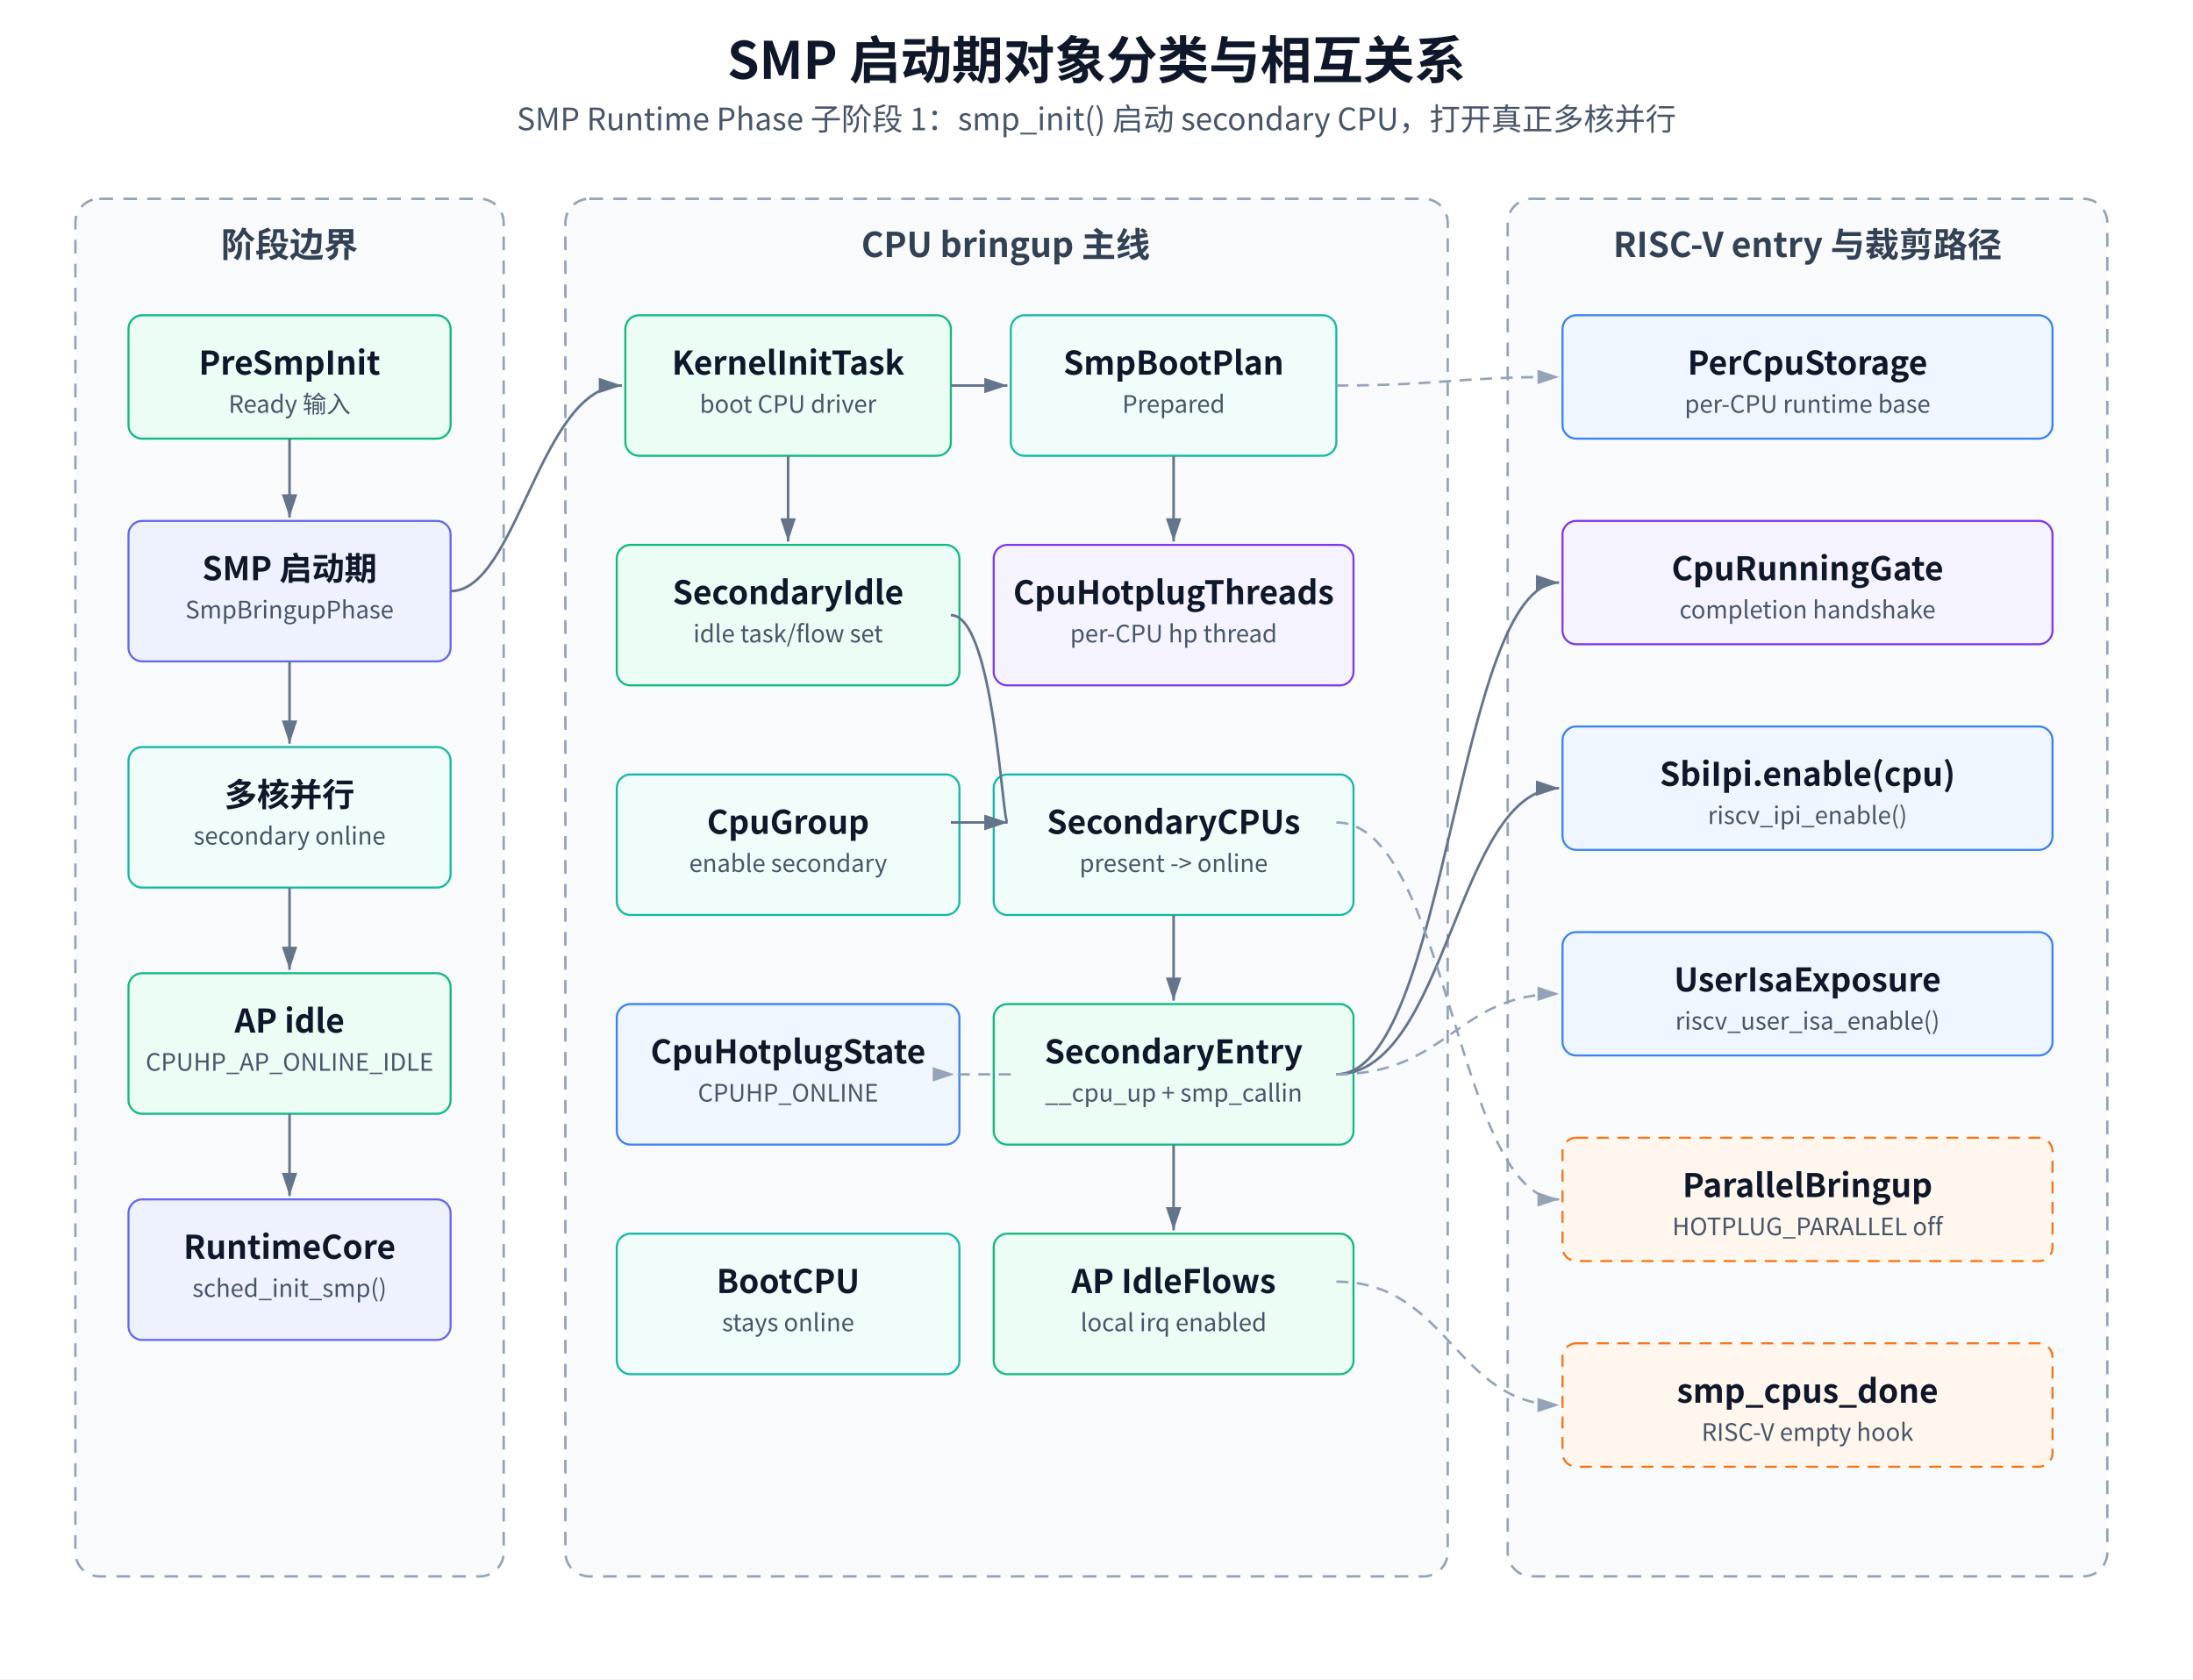
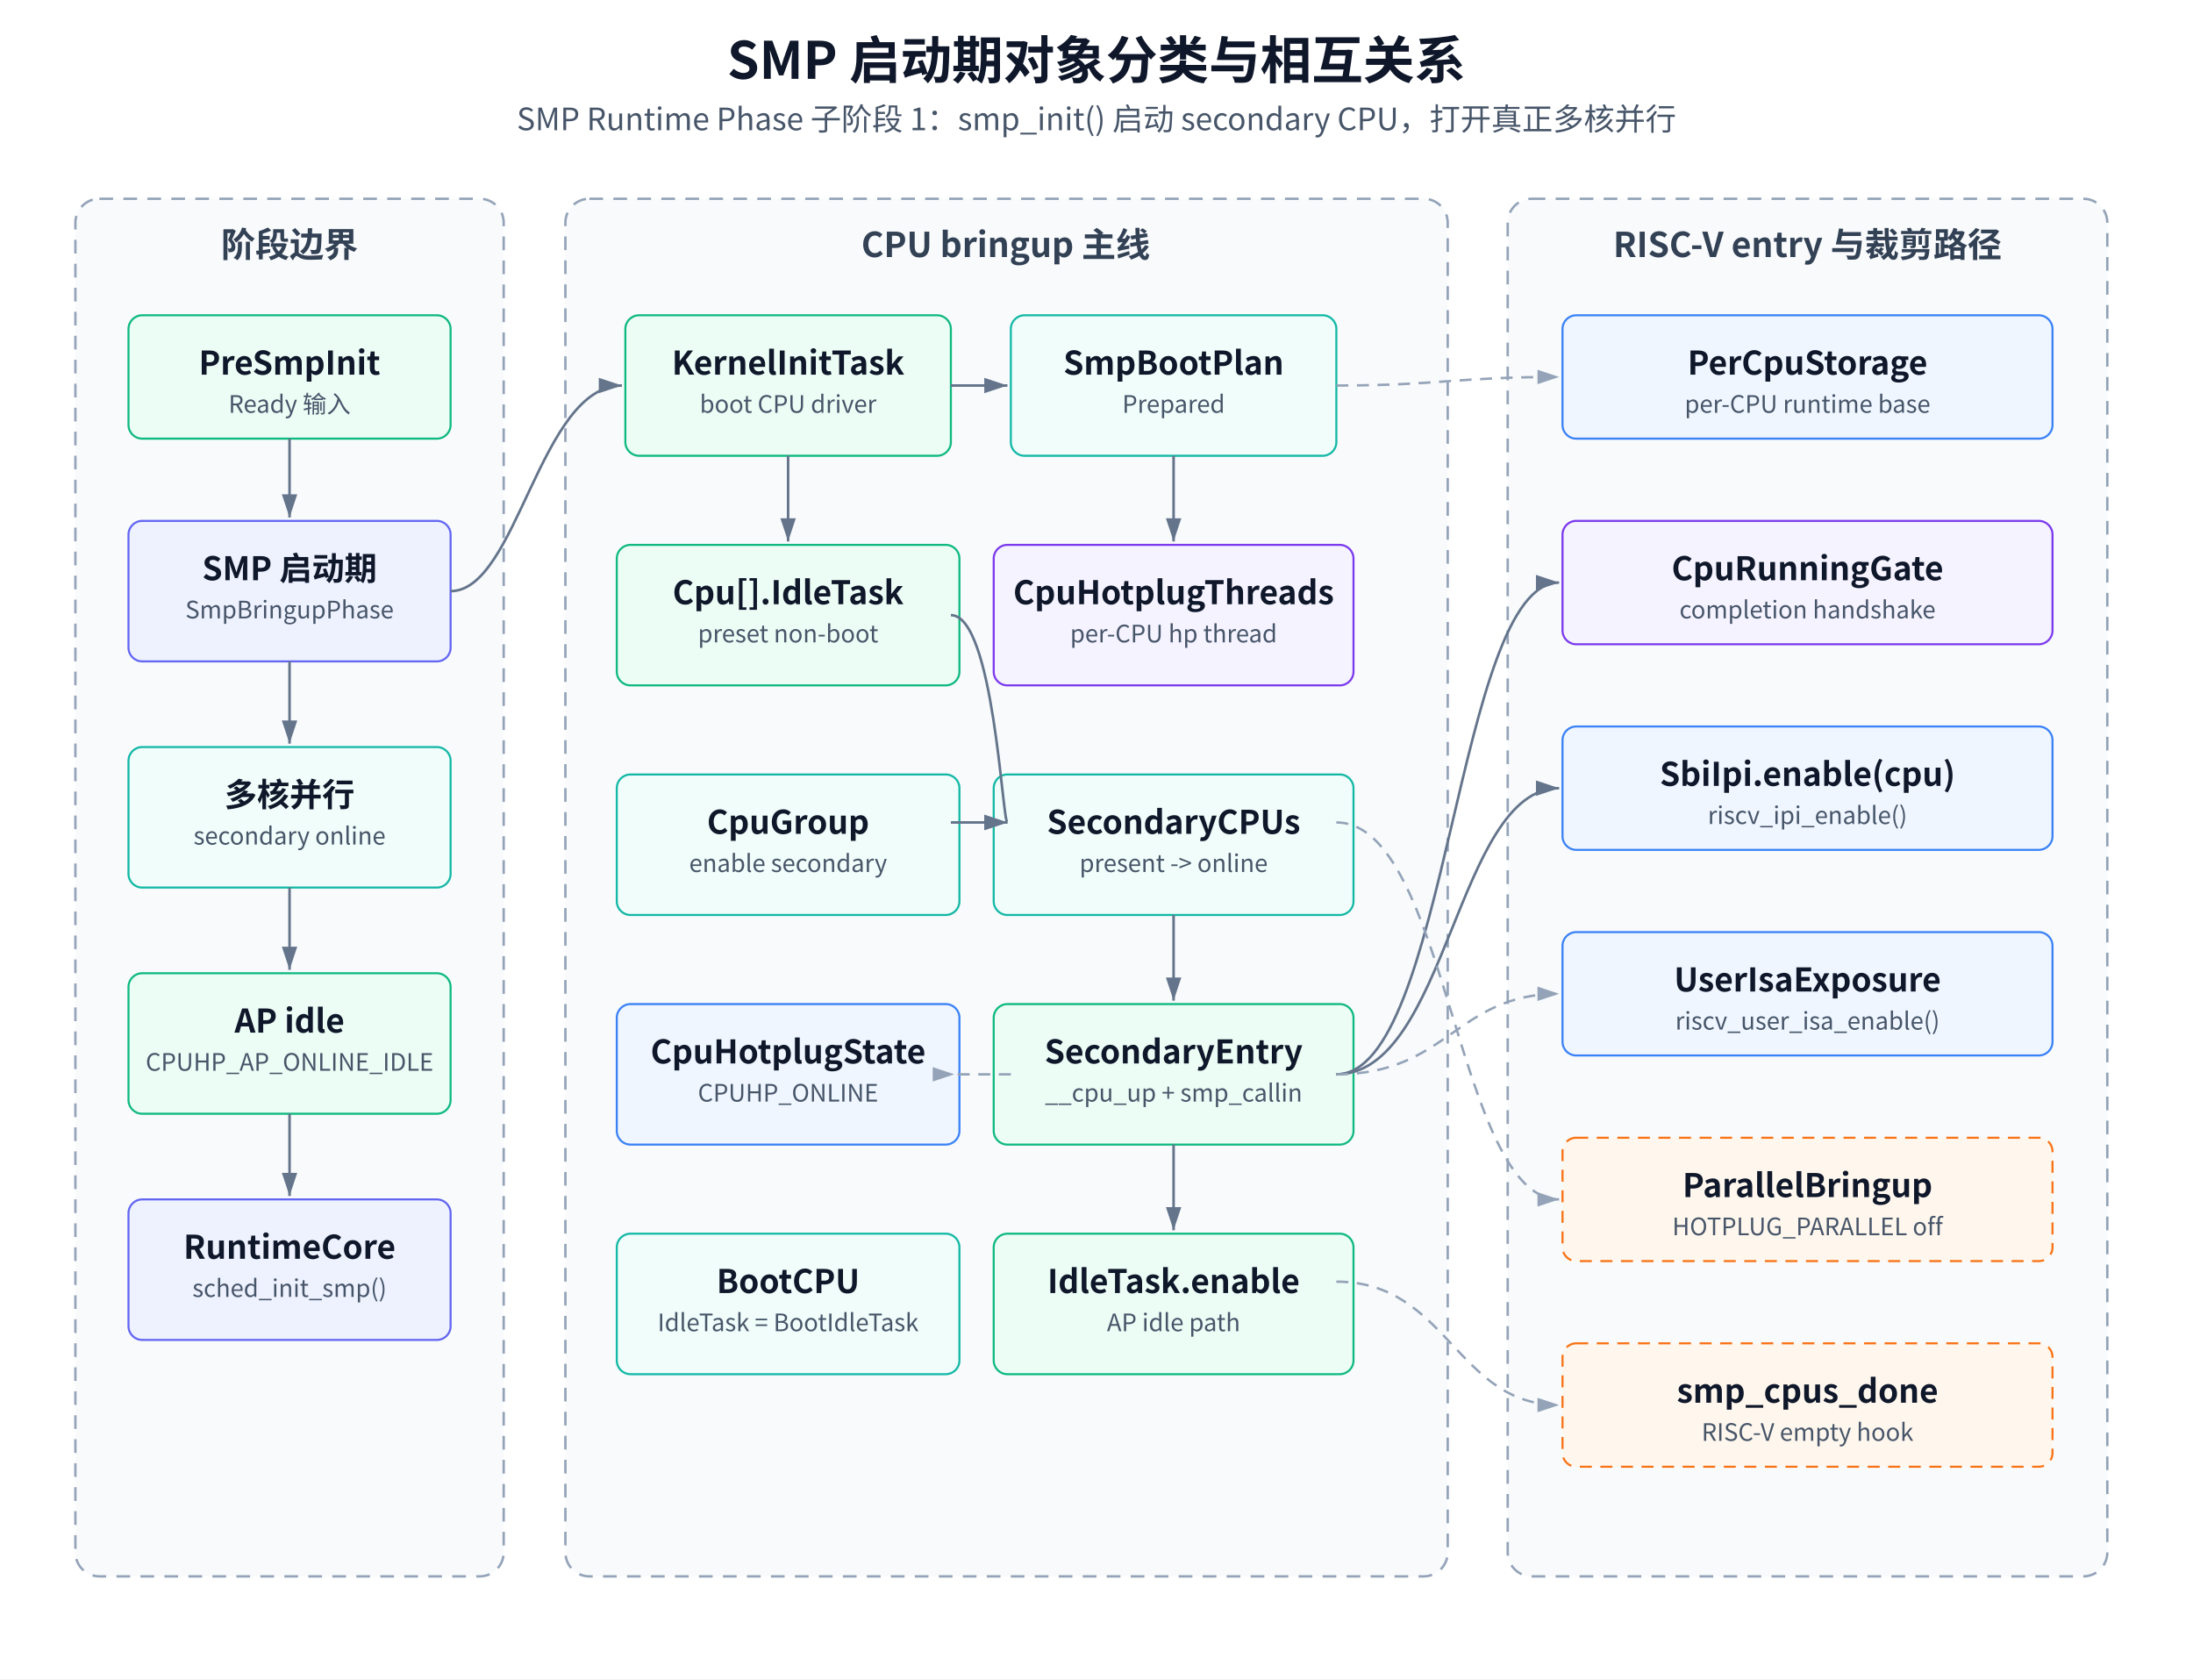
<svg xmlns="http://www.w3.org/2000/svg" width="1280" height="980" viewBox="0 0 1280 980" role="img" aria-labelledby="title desc">
  <defs>
    <style>
      text { font-family: "Microsoft YaHei", "Noto Sans CJK SC", "Source Han Sans SC", Arial, sans-serif; fill: #0f172a; }
      .title { font-size: 30px; font-weight: 600; }
      .subtitle { font-size: 18px; fill: #475569; }
      .group { fill: #f8fafc; stroke: #94a3b8; stroke-width: 1.4; stroke-dasharray: 8 6; }
      .box { fill: #ffffff; stroke: #334155; stroke-width: 1.2; }
      .phase { fill: #eef2ff; stroke: #6366f1; }
      .ready { fill: #ecfdf5; stroke: #10b981; }
      .flow { fill: #ecfdf5; stroke: #10b981; }
      .cpu { fill: #f0fdfa; stroke: #14b8a6; }
      .sync { fill: #f5f3ff; stroke: #7c3aed; }
      .support { fill: #eff6ff; stroke: #3b82f6; }
      .trimmed { fill: #fff7ed; stroke: #f97316; stroke-dasharray: 7 5; }
      .label { font-size: 19px; font-weight: 600; dominant-baseline: middle; }
      .small { font-size: 14px; fill: #475569; dominant-baseline: middle; }
      .group-title { font-size: 20px; font-weight: 600; fill: #334155; }
      .edge { stroke: #64748b; stroke-width: 1.5; fill: none; marker-end: url(#arrow); }
      .edge-dash { stroke: #94a3b8; stroke-width: 1.4; fill: none; stroke-dasharray: 7 5; marker-end: url(#arrow2); }
    </style>
    <marker id="arrow" markerWidth="10" markerHeight="10" refX="9" refY="3" orient="auto" markerUnits="strokeWidth">
      <path d="M0,0 L0,6 L9,3 z" fill="#64748b" />
    </marker>
    <marker id="arrow2" markerWidth="10" markerHeight="10" refX="9" refY="3" orient="auto" markerUnits="strokeWidth">
      <path d="M0,0 L0,6 L9,3 z" fill="#94a3b8" />
    </marker>
  </defs>
  <rect x="0" y="0" width="1280" height="980" fill="#ffffff" />
  <text x="640" y="46" text-anchor="middle" class="title">SMP 启动期对象分类与相互关系</text>
  <text x="640" y="76" text-anchor="middle" class="subtitle">SMP Runtime Phase 子阶段 1：smp_init() 启动 secondary CPU，打开真正多核并行</text>
  <rect x="44" y="116" width="250" height="804" rx="14" class="group" />
  <text x="169" y="150" text-anchor="middle" class="group-title">阶段边界</text>
  <rect x="75" y="184" width="188" height="72" rx="8" class="box ready" />
  <text x="169" y="212" text-anchor="middle" class="label">PreSmpInit</text>
  <text x="169" y="236" text-anchor="middle" class="small">Ready 输入</text>
  <rect x="75" y="304" width="188" height="82" rx="8" class="box phase" />
  <text x="169" y="332" text-anchor="middle" class="label">SMP 启动期</text>
  <text x="169" y="356" text-anchor="middle" class="small">SmpBringupPhase</text>
  <rect x="75" y="436" width="188" height="82" rx="8" class="box cpu" />
  <text x="169" y="464" text-anchor="middle" class="label">多核并行</text>
  <text x="169" y="488" text-anchor="middle" class="small">secondary online</text>
  <rect x="75" y="568" width="188" height="82" rx="8" class="box flow" />
  <text x="169" y="596" text-anchor="middle" class="label">AP idle</text>
  <text x="169" y="620" text-anchor="middle" class="small">CPUHP_AP_ONLINE_IDLE</text>
  <rect x="75" y="700" width="188" height="82" rx="8" class="box phase" />
  <text x="169" y="728" text-anchor="middle" class="label">RuntimeCore</text>
  <text x="169" y="752" text-anchor="middle" class="small">sched_init_smp()</text>
  <path d="M169 256 L169 302" class="edge" />
  <path d="M169 386 L169 434" class="edge" />
  <path d="M169 518 L169 566" class="edge" />
  <path d="M169 650 L169 698" class="edge" />
  <rect x="330" y="116" width="515" height="804" rx="14" class="group" />
  <text x="587" y="150" text-anchor="middle" class="group-title">CPU bringup 主线</text>
  <rect x="365" y="184" width="190" height="82" rx="8" class="box flow" />
  <text x="460" y="212" text-anchor="middle" class="label">KernelInitTask</text>
  <text x="460" y="236" text-anchor="middle" class="small">boot CPU driver</text>
  <rect x="590" y="184" width="190" height="82" rx="8" class="box cpu" />
  <text x="685" y="212" text-anchor="middle" class="label">SmpBootPlan</text>
  <text x="685" y="236" text-anchor="middle" class="small">Prepared</text>
  <rect x="360" y="318" width="200" height="82" rx="8" class="box flow" />
-   <text x="460" y="346" text-anchor="middle" class="label">SecondaryIdle</text>
-   <text x="460" y="370" text-anchor="middle" class="small">idle task/flow set</text>
+   <text x="460" y="346" text-anchor="middle" class="label">Cpu[].IdleTask</text>
+   <text x="460" y="370" text-anchor="middle" class="small">preset non-boot</text>
  <rect x="580" y="318" width="210" height="82" rx="8" class="box sync" />
  <text x="685" y="346" text-anchor="middle" class="label">CpuHotplugThreads</text>
  <text x="685" y="370" text-anchor="middle" class="small">per-CPU hp thread</text>
  <rect x="360" y="452" width="200" height="82" rx="8" class="box cpu" />
  <text x="460" y="480" text-anchor="middle" class="label">CpuGroup</text>
  <text x="460" y="504" text-anchor="middle" class="small">enable secondary</text>
  <rect x="580" y="452" width="210" height="82" rx="8" class="box cpu" />
  <text x="685" y="480" text-anchor="middle" class="label">SecondaryCPUs</text>
  <text x="685" y="504" text-anchor="middle" class="small">present -&gt; online</text>
  <rect x="360" y="586" width="200" height="82" rx="8" class="box support" />
  <text x="460" y="614" text-anchor="middle" class="label">CpuHotplugState</text>
  <text x="460" y="638" text-anchor="middle" class="small">CPUHP_ONLINE</text>
  <rect x="580" y="586" width="210" height="82" rx="8" class="box flow" />
  <text x="685" y="614" text-anchor="middle" class="label">SecondaryEntry</text>
  <text x="685" y="638" text-anchor="middle" class="small">__cpu_up + smp_callin</text>
  <rect x="360" y="720" width="200" height="82" rx="8" class="box cpu" />
  <text x="460" y="748" text-anchor="middle" class="label">BootCPU</text>
-   <text x="460" y="772" text-anchor="middle" class="small">stays online</text>
+   <text x="460" y="772" text-anchor="middle" class="small">IdleTask = BootIdleTask</text>
  <rect x="580" y="720" width="210" height="82" rx="8" class="box flow" />
-   <text x="685" y="748" text-anchor="middle" class="label">AP IdleFlows</text>
-   <text x="685" y="772" text-anchor="middle" class="small">local irq enabled</text>
+   <text x="685" y="748" text-anchor="middle" class="label">IdleTask.enable</text>
+   <text x="685" y="772" text-anchor="middle" class="small">AP idle path</text>
  <path d="M263 345 C302 345, 315 225, 363 225" class="edge" />
  <path d="M555 225 L588 225" class="edge" />
  <path d="M460 266 L460 316" class="edge" />
  <path d="M685 266 L685 316" class="edge" />
  <path d="M555 359 C580 359, 585 480, 588 480" class="edge" />
  <path d="M555 480 L588 480" class="edge" />
  <path d="M685 534 L685 584" class="edge" />
  <path d="M590 627 C540 627, 535 627, 557 627" class="edge-dash" />
  <path d="M685 668 L685 718" class="edge" />
  <rect x="880" y="116" width="350" height="804" rx="14" class="group" />
  <text x="1055" y="150" text-anchor="middle" class="group-title">RISC-V entry 与裁剪路径</text>
  <rect x="912" y="184" width="286" height="72" rx="8" class="box support" />
  <text x="1055" y="212" text-anchor="middle" class="label">PerCpuStorage</text>
  <text x="1055" y="236" text-anchor="middle" class="small">per-CPU runtime base</text>
  <rect x="912" y="304" width="286" height="72" rx="8" class="box sync" />
  <text x="1055" y="332" text-anchor="middle" class="label">CpuRunningGate</text>
  <text x="1055" y="356" text-anchor="middle" class="small">completion handshake</text>
  <rect x="912" y="424" width="286" height="72" rx="8" class="box support" />
  <text x="1055" y="452" text-anchor="middle" class="label">SbiIpi.enable(cpu)</text>
  <text x="1055" y="476" text-anchor="middle" class="small">riscv_ipi_enable()</text>
  <rect x="912" y="544" width="286" height="72" rx="8" class="box support" />
  <text x="1055" y="572" text-anchor="middle" class="label">UserIsaExposure</text>
  <text x="1055" y="596" text-anchor="middle" class="small">riscv_user_isa_enable()</text>
  <rect x="912" y="664" width="286" height="72" rx="8" class="box trimmed" />
  <text x="1055" y="692" text-anchor="middle" class="label">ParallelBringup</text>
  <text x="1055" y="716" text-anchor="middle" class="small">HOTPLUG_PARALLEL off</text>
  <rect x="912" y="784" width="286" height="72" rx="8" class="box trimmed" />
  <text x="1055" y="812" text-anchor="middle" class="label">smp_cpus_done</text>
  <text x="1055" y="836" text-anchor="middle" class="small">RISC-V empty hook</text>
  <path d="M780 225 C840 225, 850 220, 910 220" class="edge-dash" />
  <path d="M780 627 C845 627, 850 340, 910 340" class="edge" />
  <path d="M780 627 C845 627, 850 460, 910 460" class="edge" />
  <path d="M780 627 C845 627, 850 580, 910 580" class="edge-dash" />
  <path d="M780 480 C845 480, 850 700, 910 700" class="edge-dash" />
  <path d="M780 748 C845 748, 850 820, 910 820" class="edge-dash" />
</svg>
